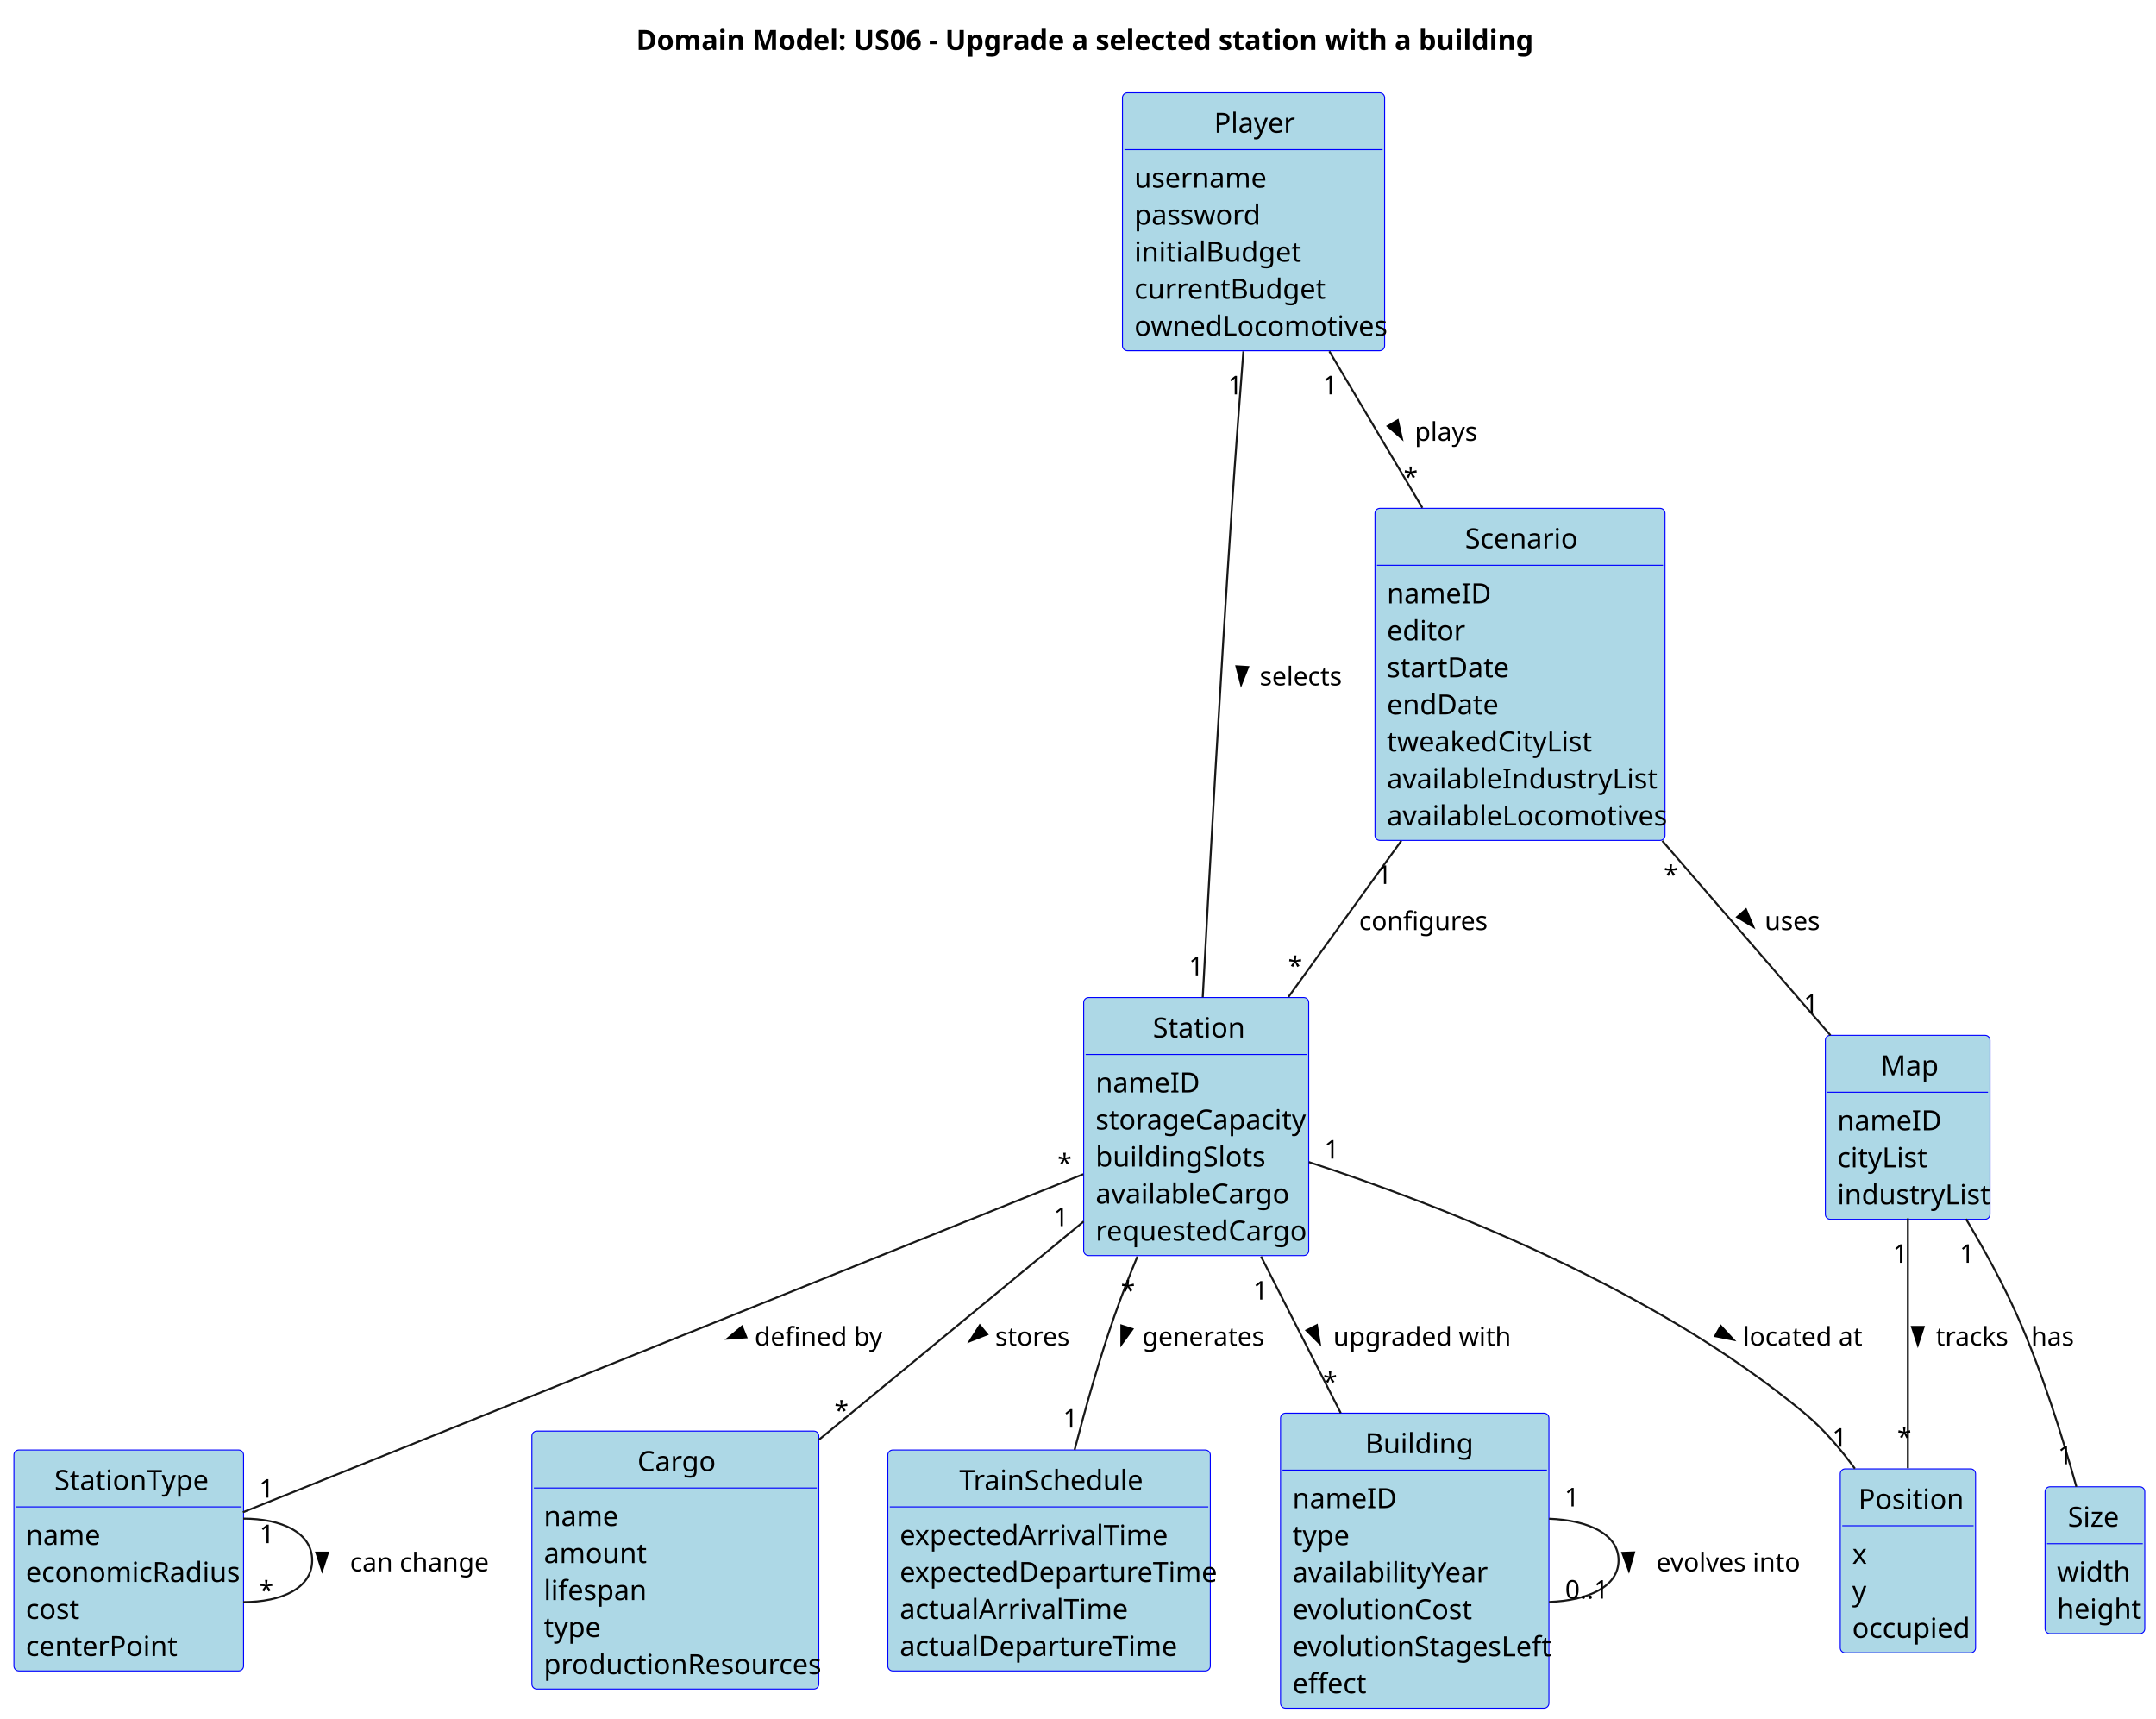
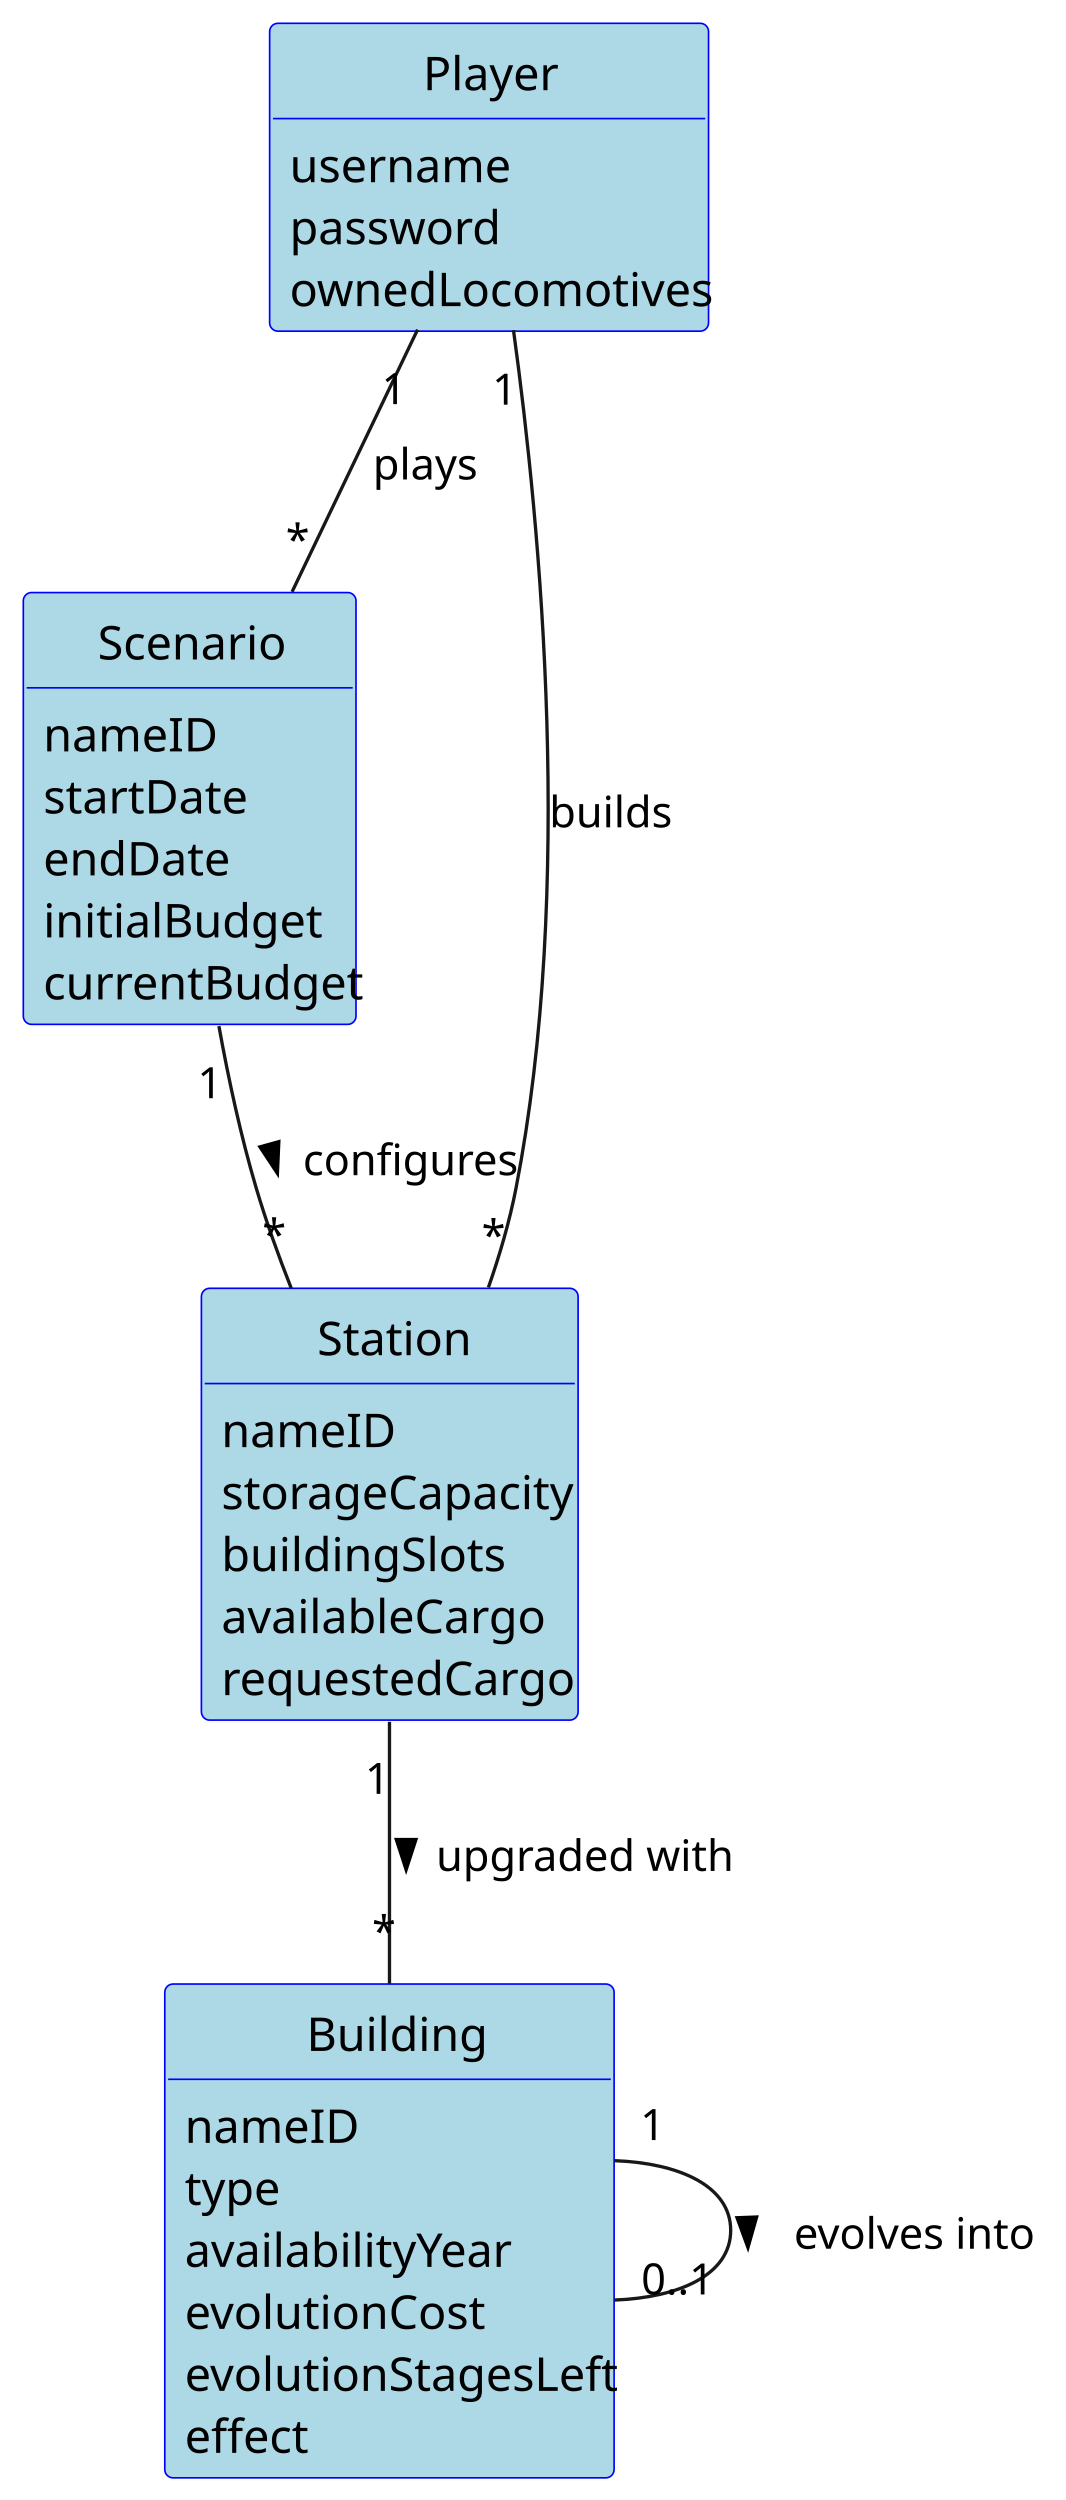
- <svg xmlns="http://www.w3.org/2000/svg" contentStyleType="text/css" height="605.5px" preserveAspectRatio="none" style="width:759px;height:605px;background:#FFFFFF;" version="1.1" viewBox="0 0 759 605" width="759.5px" zoomAndPan="magnify">
+ <svg xmlns="http://www.w3.org/2000/svg" contentStyleType="text/css" height="751px" preserveAspectRatio="none" style="width:320px;height:751px;background:#FFFFFF;" version="1.1" viewBox="0 0 320 751" width="320px" zoomAndPan="magnify">
  <defs />
  <g>
-     <text fill="#000000" font-family="sans-serif" font-size="9.8" font-weight="bold" lengthAdjust="spacing" textLength="302.207" x="223.972" y="17.575">Domain Model: US06 - Upgrade a selected station with a building</text>
    <g id="elem_Player">
-       <rect codeLine="16" fill="#ADD8E6" height="90.809" id="Player" rx="1.75" ry="1.75" style="stroke:#0000FF;stroke-width:0.35;" width="92.293" x="395.15" y="32.635" />
-       <text fill="#000000" font-family="sans-serif" font-size="9.8" lengthAdjust="spacing" textLength="27.778" x="427.408" y="46.71">Player</text>
-       <line style="stroke:#0000FF;stroke-width:0.35;" x1="395.85" x2="486.743" y1="52.669" y2="52.669" />
-       <text fill="#000000" font-family="sans-serif" font-size="9.8" lengthAdjust="spacing" textLength="43.578" x="399.35" y="66.045">username</text>
-       <text fill="#000000" font-family="sans-serif" font-size="9.8" lengthAdjust="spacing" textLength="41.942" x="399.35" y="79.079">password</text>
-       <text fill="#000000" font-family="sans-serif" font-size="9.8" lengthAdjust="spacing" textLength="53.393" x="399.35" y="92.114">initialBudget</text>
-       <text fill="#000000" font-family="sans-serif" font-size="9.8" lengthAdjust="spacing" textLength="61.561" x="399.35" y="105.149">currentBudget</text>
-       <text fill="#000000" font-family="sans-serif" font-size="9.8" lengthAdjust="spacing" textLength="83.893" x="399.35" y="118.184">ownedLocomotives</text>
+       <rect codeLine="11" fill="#ADD8E6" height="92.484" id="Player" rx="2.5" ry="2.5" style="stroke:#0000FF;stroke-width:0.5;" width="131.848" x="81" y="7" />
+       <text fill="#000000" font-family="sans-serif" font-size="14" lengthAdjust="spacing" textLength="39.683" x="127.082" y="27.107">Player</text>
+       <line style="stroke:#0000FF;stroke-width:0.5;" x1="82" x2="211.848" y1="35.621" y2="35.621" />
+       <text fill="#000000" font-family="sans-serif" font-size="14" lengthAdjust="spacing" textLength="62.255" x="87" y="54.728">username</text>
+       <text fill="#000000" font-family="sans-serif" font-size="14" lengthAdjust="spacing" textLength="59.917" x="87" y="73.35">password</text>
+       <text fill="#000000" font-family="sans-serif" font-size="14" lengthAdjust="spacing" textLength="119.848" x="87" y="91.971">ownedLocomotives</text>
    </g>
-     <g id="elem_Map">
-       <rect codeLine="24" fill="#ADD8E6" height="64.739" id="Map" rx="1.75" ry="1.75" style="stroke:#0000FF;stroke-width:0.35;" width="57.965" x="642.6" y="364.435" />
-       <text fill="#000000" font-family="sans-serif" font-size="9.8" lengthAdjust="spacing" textLength="19.064" x="662.05" y="378.51">Map</text>
-       <line style="stroke:#0000FF;stroke-width:0.35;" x1="643.3" x2="699.865" y1="384.469" y2="384.469" />
-       <text fill="#000000" font-family="sans-serif" font-size="9.8" lengthAdjust="spacing" textLength="34.314" x="646.8" y="397.845">nameID</text>
-       <text fill="#000000" font-family="sans-serif" font-size="9.8" lengthAdjust="spacing" textLength="29.95" x="646.8" y="410.88">cityList</text>
-       <text fill="#000000" font-family="sans-serif" font-size="9.8" lengthAdjust="spacing" textLength="49.565" x="646.8" y="423.914">industryList</text>
-     </g>
-     <g id="elem_Size">
-       <rect codeLine="30" fill="#ADD8E6" height="51.704" id="Size" rx="1.75" ry="1.75" style="stroke:#0000FF;stroke-width:0.35;" width="35.101" x="719.95" y="523.335" />
-       <text fill="#000000" font-family="sans-serif" font-size="9.8" lengthAdjust="spacing" textLength="19.064" x="727.969" y="537.41">Size</text>
-       <line style="stroke:#0000FF;stroke-width:0.35;" x1="720.65" x2="754.351" y1="543.37" y2="543.37" />
-       <text fill="#000000" font-family="sans-serif" font-size="9.8" lengthAdjust="spacing" textLength="22.878" x="724.15" y="556.745">width</text>
-       <text fill="#000000" font-family="sans-serif" font-size="9.8" lengthAdjust="spacing" textLength="26.701" x="724.15" y="569.779">height</text>
+     <g id="elem_Scenario">
+       <rect codeLine="17" fill="#ADD8E6" height="129.727" id="Scenario" rx="2.5" ry="2.5" style="stroke:#0000FF;stroke-width:0.5;" width="99.944" x="7" y="178" />
+       <text fill="#000000" font-family="sans-serif" font-size="14" lengthAdjust="spacing" textLength="55.255" x="29.345" y="198.107">Scenario</text>
+       <line style="stroke:#0000FF;stroke-width:0.5;" x1="8" x2="105.944" y1="206.621" y2="206.621" />
+       <text fill="#000000" font-family="sans-serif" font-size="14" lengthAdjust="spacing" textLength="49.02" x="13" y="225.728">nameID</text>
+       <text fill="#000000" font-family="sans-serif" font-size="14" lengthAdjust="spacing" textLength="56.8" x="13" y="244.35">startDate</text>
+       <text fill="#000000" font-family="sans-serif" font-size="14" lengthAdjust="spacing" textLength="52.931" x="13" y="262.971">endDate</text>
+       <text fill="#000000" font-family="sans-serif" font-size="14" lengthAdjust="spacing" textLength="76.275" x="13" y="281.592">initialBudget</text>
+       <text fill="#000000" font-family="sans-serif" font-size="14" lengthAdjust="spacing" textLength="87.944" x="13" y="300.213">currentBudget</text>
    </g>
    <g id="elem_Station">
-       <rect codeLine="35" fill="#ADD8E6" height="90.809" id="Station" rx="1.75" ry="1.75" style="stroke:#0000FF;stroke-width:0.35;" width="79.216" x="381.5" y="351.135" />
-       <text fill="#000000" font-family="sans-serif" font-size="9.8" lengthAdjust="spacing" textLength="30.51" x="405.853" y="365.21">Station</text>
-       <line style="stroke:#0000FF;stroke-width:0.35;" x1="382.2" x2="460.015" y1="371.17" y2="371.17" />
-       <text fill="#000000" font-family="sans-serif" font-size="9.8" lengthAdjust="spacing" textLength="34.314" x="385.7" y="384.545">nameID</text>
-       <text fill="#000000" font-family="sans-serif" font-size="9.8" lengthAdjust="spacing" textLength="70.816" x="385.7" y="397.579">storageCapacity</text>
-       <text fill="#000000" font-family="sans-serif" font-size="9.8" lengthAdjust="spacing" textLength="55.57" x="385.7" y="410.614">buildingSlots</text>
-       <text fill="#000000" font-family="sans-serif" font-size="9.8" lengthAdjust="spacing" textLength="65.375" x="385.7" y="423.649">availableCargo</text>
-       <text fill="#000000" font-family="sans-serif" font-size="9.8" lengthAdjust="spacing" textLength="70.28" x="385.7" y="436.684">requestedCargo</text>
-     </g>
-     <g id="elem_StationType">
-       <rect codeLine="43" fill="#ADD8E6" height="77.774" id="StationType" rx="1.75" ry="1.75" style="stroke:#0000FF;stroke-width:0.35;" width="80.847" x="4.9" y="510.385" />
-       <text fill="#000000" font-family="sans-serif" font-size="9.8" lengthAdjust="spacing" textLength="52.297" x="19.175" y="524.46">StationType</text>
-       <line style="stroke:#0000FF;stroke-width:0.35;" x1="5.6" x2="85.047" y1="530.419" y2="530.419" />
-       <text fill="#000000" font-family="sans-serif" font-size="9.8" lengthAdjust="spacing" textLength="24.514" x="9.1" y="543.795">name</text>
-       <text fill="#000000" font-family="sans-serif" font-size="9.8" lengthAdjust="spacing" textLength="72.447" x="9.1" y="556.83">economicRadius</text>
-       <text fill="#000000" font-family="sans-serif" font-size="9.8" lengthAdjust="spacing" textLength="17.973" x="9.1" y="569.864">cost</text>
-       <text fill="#000000" font-family="sans-serif" font-size="9.8" lengthAdjust="spacing" textLength="49.574" x="9.1" y="582.899">centerPoint</text>
-     </g>
-     <g id="elem_Cargo">
-       <rect codeLine="50" fill="#ADD8E6" height="90.809" id="Cargo" rx="1.75" ry="1.75" style="stroke:#0000FF;stroke-width:0.35;" width="101.007" x="187.25" y="503.735" />
-       <text fill="#000000" font-family="sans-serif" font-size="9.8" lengthAdjust="spacing" textLength="26.692" x="224.408" y="517.81">Cargo</text>
-       <line style="stroke:#0000FF;stroke-width:0.35;" x1="187.95" x2="287.557" y1="523.769" y2="523.769" />
-       <text fill="#000000" font-family="sans-serif" font-size="9.8" lengthAdjust="spacing" textLength="24.514" x="191.45" y="537.145">name</text>
-       <text fill="#000000" font-family="sans-serif" font-size="9.8" lengthAdjust="spacing" textLength="32.687" x="191.45" y="550.179">amount</text>
-       <text fill="#000000" font-family="sans-serif" font-size="9.8" lengthAdjust="spacing" textLength="33.778" x="191.45" y="563.214">lifespan</text>
-       <text fill="#000000" font-family="sans-serif" font-size="9.8" lengthAdjust="spacing" textLength="18.523" x="191.45" y="576.249">type</text>
-       <text fill="#000000" font-family="sans-serif" font-size="9.8" lengthAdjust="spacing" textLength="92.607" x="191.45" y="589.284">productionResources</text>
-     </g>
-     <g id="elem_TrainSchedule">
-       <rect codeLine="58" fill="#ADD8E6" height="77.774" id="TrainSchedule" rx="1.75" ry="1.75" style="stroke:#0000FF;stroke-width:0.35;" width="113.53" x="312.55" y="510.385" />
-       <text fill="#000000" font-family="sans-serif" font-size="9.8" lengthAdjust="spacing" textLength="63.193" x="337.719" y="524.46">TrainSchedule</text>
-       <line style="stroke:#0000FF;stroke-width:0.35;" x1="313.25" x2="425.38" y1="530.419" y2="530.419" />
-       <text fill="#000000" font-family="sans-serif" font-size="9.8" lengthAdjust="spacing" textLength="89.32" x="316.75" y="543.795">expectedArrivalTime</text>
-       <text fill="#000000" font-family="sans-serif" font-size="9.8" lengthAdjust="spacing" textLength="105.13" x="316.75" y="556.83">expectedDepartureTime</text>
-       <text fill="#000000" font-family="sans-serif" font-size="9.8" lengthAdjust="spacing" textLength="75.696" x="316.75" y="569.864">actualArrivalTime</text>
-       <text fill="#000000" font-family="sans-serif" font-size="9.8" lengthAdjust="spacing" textLength="91.507" x="316.75" y="582.899">actualDepartureTime</text>
+       <rect codeLine="25" fill="#ADD8E6" height="129.727" id="Station" rx="2.5" ry="2.5" style="stroke:#0000FF;stroke-width:0.5;" width="113.165" x="60.5" y="387" />
+       <text fill="#000000" font-family="sans-serif" font-size="14" lengthAdjust="spacing" textLength="43.586" x="95.29" y="407.107">Station</text>
+       <line style="stroke:#0000FF;stroke-width:0.5;" x1="61.5" x2="172.665" y1="415.621" y2="415.621" />
+       <text fill="#000000" font-family="sans-serif" font-size="14" lengthAdjust="spacing" textLength="49.02" x="66.5" y="434.728">nameID</text>
+       <text fill="#000000" font-family="sans-serif" font-size="14" lengthAdjust="spacing" textLength="101.165" x="66.5" y="453.35">storageCapacity</text>
+       <text fill="#000000" font-family="sans-serif" font-size="14" lengthAdjust="spacing" textLength="79.386" x="66.5" y="471.971">buildingSlots</text>
+       <text fill="#000000" font-family="sans-serif" font-size="14" lengthAdjust="spacing" textLength="93.393" x="66.5" y="490.592">availableCargo</text>
+       <text fill="#000000" font-family="sans-serif" font-size="14" lengthAdjust="spacing" textLength="100.399" x="66.5" y="509.213">requestedCargo</text>
    </g>
    <g id="elem_Building">
-       <rect codeLine="65" fill="#ADD8E6" height="103.843" id="Building" rx="1.75" ry="1.75" style="stroke:#0000FF;stroke-width:0.35;" width="94.485" x="450.8" y="497.435" />
-       <text fill="#000000" font-family="sans-serif" font-size="9.8" lengthAdjust="spacing" textLength="34.869" x="480.608" y="511.51">Building</text>
-       <line style="stroke:#0000FF;stroke-width:0.35;" x1="451.5" x2="544.585" y1="517.47" y2="517.47" />
-       <text fill="#000000" font-family="sans-serif" font-size="9.8" lengthAdjust="spacing" textLength="34.314" x="455" y="530.845">nameID</text>
-       <text fill="#000000" font-family="sans-serif" font-size="9.8" lengthAdjust="spacing" textLength="18.523" x="455" y="543.88">type</text>
-       <text fill="#000000" font-family="sans-serif" font-size="9.8" lengthAdjust="spacing" textLength="65.911" x="455" y="556.914">availabilityYear</text>
-       <text fill="#000000" font-family="sans-serif" font-size="9.8" lengthAdjust="spacing" textLength="59.379" x="455" y="569.949">evolutionCost</text>
-       <text fill="#000000" font-family="sans-serif" font-size="9.8" lengthAdjust="spacing" textLength="86.085" x="455" y="582.984">evolutionStagesLeft</text>
-       <text fill="#000000" font-family="sans-serif" font-size="9.8" lengthAdjust="spacing" textLength="23.969" x="455" y="596.019">effect</text>
+       <rect codeLine="33" fill="#ADD8E6" height="148.348" id="Building" rx="2.5" ry="2.5" style="stroke:#0000FF;stroke-width:0.5;" width="134.978" x="49.5" y="596" />
+       <text fill="#000000" font-family="sans-serif" font-size="14" lengthAdjust="spacing" textLength="49.813" x="92.082" y="616.107">Building</text>
+       <line style="stroke:#0000FF;stroke-width:0.5;" x1="50.5" x2="183.478" y1="624.621" y2="624.621" />
+       <text fill="#000000" font-family="sans-serif" font-size="14" lengthAdjust="spacing" textLength="49.02" x="55.5" y="643.729">nameID</text>
+       <text fill="#000000" font-family="sans-serif" font-size="14" lengthAdjust="spacing" textLength="26.462" x="55.5" y="662.35">type</text>
+       <text fill="#000000" font-family="sans-serif" font-size="14" lengthAdjust="spacing" textLength="94.158" x="55.5" y="680.971">availabilityYear</text>
+       <text fill="#000000" font-family="sans-serif" font-size="14" lengthAdjust="spacing" textLength="84.827" x="55.5" y="699.592">evolutionCost</text>
+       <text fill="#000000" font-family="sans-serif" font-size="14" lengthAdjust="spacing" textLength="122.978" x="55.5" y="718.213">evolutionStagesLeft</text>
+       <text fill="#000000" font-family="sans-serif" font-size="14" lengthAdjust="spacing" textLength="34.241" x="55.5" y="736.834">effect</text>
    </g>
-     <g id="elem_Scenario">
-       <rect codeLine="74" fill="#ADD8E6" height="116.878" id="Scenario" rx="1.75" ry="1.75" style="stroke:#0000FF;stroke-width:0.35;" width="102.098" x="484.05" y="178.935" />
-       <text fill="#000000" font-family="sans-serif" font-size="9.8" lengthAdjust="spacing" textLength="38.678" x="515.76" y="193.01">Scenario</text>
-       <line style="stroke:#0000FF;stroke-width:0.35;" x1="484.75" x2="585.448" y1="198.97" y2="198.97" />
-       <text fill="#000000" font-family="sans-serif" font-size="9.8" lengthAdjust="spacing" textLength="34.314" x="488.25" y="212.345">nameID</text>
-       <text fill="#000000" font-family="sans-serif" font-size="9.8" lengthAdjust="spacing" textLength="24.514" x="488.25" y="225.38">editor</text>
-       <text fill="#000000" font-family="sans-serif" font-size="9.8" lengthAdjust="spacing" textLength="39.76" x="488.25" y="238.414">startDate</text>
-       <text fill="#000000" font-family="sans-serif" font-size="9.8" lengthAdjust="spacing" textLength="37.051" x="488.25" y="251.449">endDate</text>
-       <text fill="#000000" font-family="sans-serif" font-size="9.8" lengthAdjust="spacing" textLength="68.629" x="488.25" y="264.484">tweakedCityList</text>
-       <text fill="#000000" font-family="sans-serif" font-size="9.8" lengthAdjust="spacing" textLength="88.793" x="488.25" y="277.519">availableIndustryList</text>
-       <text fill="#000000" font-family="sans-serif" font-size="9.8" lengthAdjust="spacing" textLength="93.698" x="488.25" y="290.553">availableLocomotives</text>
-     </g>
-     <g id="elem_Position">
-       <rect codeLine="84" fill="#ADD8E6" height="64.739" id="Position" rx="1.75" ry="1.75" style="stroke:#0000FF;stroke-width:0.35;" width="47.629" x="647.85" y="517.035" />
-       <text fill="#000000" font-family="sans-serif" font-size="9.8" lengthAdjust="spacing" textLength="34.865" x="654.232" y="531.11">Position</text>
-       <line style="stroke:#0000FF;stroke-width:0.35;" x1="648.55" x2="694.779" y1="537.069" y2="537.069" />
-       <text fill="#000000" font-family="sans-serif" font-size="9.8" lengthAdjust="spacing" textLength="4.9" x="652.05" y="550.445">x</text>
-       <text fill="#000000" font-family="sans-serif" font-size="9.8" lengthAdjust="spacing" textLength="4.9" x="652.05" y="563.48">y</text>
-       <text fill="#000000" font-family="sans-serif" font-size="9.8" lengthAdjust="spacing" textLength="39.229" x="652.05" y="576.514">occupied</text>
+     <g id="link_Player_Scenario">
+       <path codeLine="43" d="M125.44,99.03 C114.16,122.6 100.14,151.88 87.74,177.78 " fill="none" id="Player-Scenario" style="stroke:#181818;stroke-width:1.0;" />
+       <text fill="#000000" font-family="sans-serif" font-size="13" lengthAdjust="spacing" textLength="30.348" x="112" y="144.028">plays</text>
+       <text fill="#000000" font-family="sans-serif" font-size="13" lengthAdjust="spacing" textLength="7.23" x="114.632" y="121.393">1</text>
+       <text fill="#000000" font-family="sans-serif" font-size="13" lengthAdjust="spacing" textLength="5.059" x="85.835" y="166.776">*</text>
    </g>
    <g id="link_Player_Station">
-       <path codeLine="91" d="M437.724,123.67 C436.373,140.939 434.868,160.847 433.65,178.935 C429.632,238.421 425.775,307.14 423.409,351.037 " fill="none" id="Player-Station" style="stroke:#181818;stroke-width:0.7;" />
-       <polygon fill="#000000" points="436.93,240.98,439.381,234.79,435.275,234.531,436.93,240.98" style="stroke:#000000;stroke-width:0.7;" />
-       <text fill="#000000" font-family="sans-serif" font-size="9.1" lengthAdjust="spacing" textLength="28.322" x="443.45" y="241.255">selects</text>
-       <text fill="#000000" font-family="sans-serif" font-size="9.1" lengthAdjust="spacing" textLength="5.061" x="432.211" y="138.819">1</text>
-       <text fill="#000000" font-family="sans-serif" font-size="9.1" lengthAdjust="spacing" textLength="5.061" x="418.502" y="343.34">1</text>
+       <path codeLine="44" d="M154.25,99.17 C162.44,158.82 172.53,266.86 155,357 C153.08,366.85 150.14,376.97 146.71,386.76 " fill="none" id="Player-Station" style="stroke:#181818;stroke-width:1.0;" />
+       <text fill="#000000" font-family="sans-serif" font-size="13" lengthAdjust="spacing" textLength="33.966" x="165" y="248.528">builds</text>
+       <text fill="#000000" font-family="sans-serif" font-size="13" lengthAdjust="spacing" textLength="7.23" x="147.853" y="121.555">1</text>
+       <text fill="#000000" font-family="sans-serif" font-size="13" lengthAdjust="spacing" textLength="5.059" x="144.68" y="375.754">*</text>
    </g>
-     <g id="link_Station_Cargo">
-       <path codeLine="92" d="M381.479,429.955 C354.207,452.439 317.723,482.525 288.323,506.759 " fill="none" id="Station-Cargo" style="stroke:#181818;stroke-width:0.7;" />
-       <polygon fill="#000000" points="341.349,472.113,347.543,469.673,344.926,466.498,341.349,472.113" style="stroke:#000000;stroke-width:0.7;" />
-       <text fill="#000000" font-family="sans-serif" font-size="9.1" lengthAdjust="spacing" textLength="24.781" x="350.35" y="473.655">stores</text>
-       <text fill="#000000" font-family="sans-serif" font-size="9.1" lengthAdjust="spacing" textLength="5.061" x="370.935" y="431.579">1</text>
-       <text fill="#000000" font-family="sans-serif" font-size="9.1" lengthAdjust="spacing" textLength="3.541" x="293.721" y="499.705">*</text>
+     <g id="link_Scenario_Station">
+       <path codeLine="45" d="M65.76,308.24 C68.67,324.33 72.38,341.43 77,357 C79.93,366.86 83.58,377.08 87.49,386.99 " fill="none" id="Scenario-Station" style="stroke:#181818;stroke-width:1.0;" />
+       <polygon fill="#000000" points="83.33,352.465,83.757,342.964,78.091,344.528,83.33,352.465" style="stroke:#000000;stroke-width:1.0;" />
+       <text fill="#000000" font-family="sans-serif" font-size="13" lengthAdjust="spacing" textLength="59.979" x="91" y="353.028">configures</text>
+       <text fill="#000000" font-family="sans-serif" font-size="13" lengthAdjust="spacing" textLength="7.23" x="59.317" y="329.902">1</text>
+       <text fill="#000000" font-family="sans-serif" font-size="13" lengthAdjust="spacing" textLength="5.059" x="78.783" y="375.551">*</text>
    </g>
    <g id="link_Station_Building">
-       <path codeLine="93" d="M443.947,442.289 C452.767,459.614 462.903,479.522 472.003,497.386 " fill="none" id="Station-Building" style="stroke:#181818;stroke-width:0.7;" />
-       <polygon fill="#000000" points="464.638,473.005,463.598,466.43,459.932,468.297,464.638,473.005" style="stroke:#000000;stroke-width:0.7;" />
-       <text fill="#000000" font-family="sans-serif" font-size="9.1" lengthAdjust="spacing" textLength="57.168" x="469.35" y="473.655">upgraded with</text>
-       <text fill="#000000" font-family="sans-serif" font-size="9.1" lengthAdjust="spacing" textLength="5.061" x="441.158" y="457.451">1</text>
-       <text fill="#000000" font-family="sans-serif" font-size="9.1" lengthAdjust="spacing" textLength="3.541" x="465.769" y="489.614">*</text>
+       <path codeLine="46" d="M117,517.22 C117,541.97 117,570.41 117,595.93 " fill="none" id="Station-Building" style="stroke:#181818;stroke-width:1.0;" />
+       <polygon fill="#000000" points="122,561.645,124.939,552.6,119.061,552.6,122,561.645" style="stroke:#000000;stroke-width:1.0;" />
+       <text fill="#000000" font-family="sans-serif" font-size="13" lengthAdjust="spacing" textLength="81.669" x="131" y="562.028">upgraded with</text>
+       <text fill="#000000" font-family="sans-serif" font-size="13" lengthAdjust="spacing" textLength="7.23" x="109.642" y="538.88">1</text>
+       <text fill="#000000" font-family="sans-serif" font-size="13" lengthAdjust="spacing" textLength="5.059" x="111.758" y="584.827">*</text>
    </g>
    <g id="link_Building_Building">
-       <path codeLine="94" d="M545.321,534.577 C559.111,535.088 569.8,539.974 569.8,549.235 C569.8,558.496 559.111,563.382 545.321,563.893 " fill="none" id="Building-Building" style="stroke:#181818;stroke-width:0.7;" />
-       <polygon fill="#000000" points="573.43,552.834,575.251,546.431,571.139,546.583,573.43,552.834" style="stroke:#000000;stroke-width:0.7;" />
-       <text fill="#000000" font-family="sans-serif" font-size="9.1" lengthAdjust="spacing" textLength="48.055" x="583.1" y="553.105">evolves into</text>
-       <text fill="#000000" font-family="sans-serif" font-size="9.1" lengthAdjust="spacing" textLength="5.061" x="550.769" y="530.24">1</text>
-       <text fill="#000000" font-family="sans-serif" font-size="9.1" lengthAdjust="spacing" textLength="15.178" x="550.979" y="562.709">0..1</text>
-     </g>
-     <g id="link_Station_TrainSchedule">
-       <path codeLine="95" d="M400.4,442.296 C397.53,449.205 394.744,456.317 392.35,463.135 C387.009,478.353 382.158,495.454 378.301,510.329 " fill="none" id="Station-TrainSchedule" style="stroke:#181818;stroke-width:0.7;" />
-       <polygon fill="#000000" points="394.769,473.215,398.681,467.829,394.768,466.558,394.769,473.215" style="stroke:#000000;stroke-width:0.7;" />
-       <text fill="#000000" font-family="sans-serif" font-size="9.1" lengthAdjust="spacing" textLength="40.475" x="402.15" y="473.655">generates</text>
-       <text fill="#000000" font-family="sans-serif" font-size="9.1" lengthAdjust="spacing" textLength="3.541" x="394.586" y="457.458">*</text>
-       <text fill="#000000" font-family="sans-serif" font-size="9.1" lengthAdjust="spacing" textLength="5.061" x="374.249" y="502.51">1</text>
-     </g>
-     <g id="link_Station_StationType">
-       <path codeLine="96" d="M381.353,413.302 C309.358,442.261 157.99,503.147 85.512,532.302 " fill="none" id="Station-StationType" style="stroke:#181818;stroke-width:0.7;" />
-       <polygon fill="#000000" points="256.103,471.193,262.745,470.739,261.209,466.921,256.103,471.193" style="stroke:#000000;stroke-width:0.7;" />
-       <text fill="#000000" font-family="sans-serif" font-size="9.1" lengthAdjust="spacing" textLength="41.994" x="265.65" y="473.655">defined by</text>
-       <text fill="#000000" font-family="sans-serif" font-size="9.1" lengthAdjust="spacing" textLength="3.541" x="372.279" y="412.688">*</text>
-       <text fill="#000000" font-family="sans-serif" font-size="9.1" lengthAdjust="spacing" textLength="5.061" x="91.252" y="527.155">1</text>
-     </g>
-     <g id="link_StationType_StationType">
-       <path codeLine="97" d="M85.617,534.535 C99.106,534.535 109.9,539.435 109.9,549.235 C109.9,559.035 99.106,563.935 85.617,563.935 " fill="none" id="StationType-StationType" style="stroke:#181818;stroke-width:0.7;" />
-       <polygon fill="#000000" points="113.4,552.837,115.457,546.505,111.343,546.505,113.4,552.837" style="stroke:#000000;stroke-width:0.7;" />
-       <text fill="#000000" font-family="sans-serif" font-size="9.1" lengthAdjust="spacing" textLength="47.055" x="123.2" y="553.105">can change</text>
-       <text fill="#000000" font-family="sans-serif" font-size="9.1" lengthAdjust="spacing" textLength="5.061" x="91.371" y="543.188">1</text>
-       <text fill="#000000" font-family="sans-serif" font-size="9.1" lengthAdjust="spacing" textLength="3.541" x="91.269" y="563.039">*</text>
-     </g>
-     <g id="link_Map_Size">
-       <path codeLine="98" d="M692.104,429.052 C698.411,439.629 705.033,451.648 710.15,463.135 C718.9,482.756 726.145,506.038 730.975,523.335 " fill="none" id="Map-Size" style="stroke:#181818;stroke-width:0.7;" />
-       <text fill="#000000" font-family="sans-serif" font-size="9.1" lengthAdjust="spacing" textLength="14.672" x="715.05" y="473.655">has</text>
-       <text fill="#000000" font-family="sans-serif" font-size="9.1" lengthAdjust="spacing" textLength="5.061" x="689.87" y="444.497">1</text>
-       <text fill="#000000" font-family="sans-serif" font-size="9.1" lengthAdjust="spacing" textLength="5.061" x="724.435" y="515.41">1</text>
-     </g>
-     <g id="link_Map_Position">
-       <path codeLine="99" d="M671.65,428.849 C671.65,454.637 671.65,490.953 671.65,516.804 " fill="none" id="Map-Position" style="stroke:#181818;stroke-width:0.7;" />
-       <polygon fill="#000000" points="675.15,473.387,677.207,467.055,673.093,467.055,675.15,473.387" style="stroke:#000000;stroke-width:0.7;" />
-       <text fill="#000000" font-family="sans-serif" font-size="9.1" lengthAdjust="spacing" textLength="24.27" x="681.45" y="473.655">tracks</text>
-       <text fill="#000000" font-family="sans-serif" font-size="9.1" lengthAdjust="spacing" textLength="5.061" x="666.398" y="444.502">1</text>
-       <text fill="#000000" font-family="sans-serif" font-size="9.1" lengthAdjust="spacing" textLength="3.541" x="667.894" y="509.076">*</text>
-     </g>
-     <g id="link_Scenario_Map">
-       <path codeLine="100" d="M585.2,295.968 C605.213,319.11 627.473,344.849 644.399,364.421 " fill="none" id="Scenario-Map" style="stroke:#181818;stroke-width:0.7;" />
-       <polygon fill="#000000" points="617.24,326.234,614.654,320.099,611.542,322.791,617.24,326.234" style="stroke:#000000;stroke-width:0.7;" />
-       <text fill="#000000" font-family="sans-serif" font-size="9.1" lengthAdjust="spacing" textLength="19.222" x="621.25" y="327.355">uses</text>
-       <text fill="#000000" font-family="sans-serif" font-size="9.1" lengthAdjust="spacing" textLength="3.541" x="585.706" y="311.141">*</text>
-       <text fill="#000000" font-family="sans-serif" font-size="9.1" lengthAdjust="spacing" textLength="5.061" x="634.974" y="356.486">1</text>
-     </g>
-     <g id="link_Player_Scenario">
-       <path codeLine="101" d="M467.978,123.649 C478.163,140.785 489.923,160.574 500.731,178.76 " fill="none" id="Player-Scenario" style="stroke:#181818;stroke-width:0.7;" />
-       <polygon fill="#000000" points="493.538,154.395,492.072,147.901,488.535,150.004,493.538,154.395" style="stroke:#000000;stroke-width:0.7;" />
-       <text fill="#000000" font-family="sans-serif" font-size="9.1" lengthAdjust="spacing" textLength="21.244" x="498.05" y="155.155">plays</text>
-       <text fill="#000000" font-family="sans-serif" font-size="9.1" lengthAdjust="spacing" textLength="5.061" x="465.585" y="138.796">1</text>
-       <text fill="#000000" font-family="sans-serif" font-size="9.1" lengthAdjust="spacing" textLength="3.541" x="494.129" y="171.14">*</text>
-     </g>
-     <g id="link_Scenario_Station">
-       <path codeLine="102" d="M493.311,295.968 C480.207,314.091 465.955,333.817 453.593,350.918 " fill="none" id="Scenario-Station" style="stroke:#181818;stroke-width:0.7;" />
-       <text fill="#000000" font-family="sans-serif" font-size="9.1" lengthAdjust="spacing" textLength="41.985" x="478.45" y="327.355">configures</text>
-       <text fill="#000000" font-family="sans-serif" font-size="9.1" lengthAdjust="spacing" textLength="5.061" x="484.754" y="311.141">1</text>
-       <text fill="#000000" font-family="sans-serif" font-size="9.1" lengthAdjust="spacing" textLength="3.541" x="453.457" y="343.208">*</text>
-     </g>
-     <g id="link_Station_Position">
-       <path codeLine="103" d="M460.796,409.039 C506.576,423.984 582.26,453.3 635.25,497.435 C641.865,502.944 647.857,509.916 652.995,516.93 " fill="none" id="Station-Position" style="stroke:#181818;stroke-width:0.7;" />
-       <polygon fill="#000000" points="610.302,471.6,605.788,466.707,603.774,470.295,610.302,471.6" style="stroke:#000000;stroke-width:0.7;" />
-       <text fill="#000000" font-family="sans-serif" font-size="9.1" lengthAdjust="spacing" textLength="39.462" x="613.55" y="473.655">located at</text>
-       <text fill="#000000" font-family="sans-serif" font-size="9.1" lengthAdjust="spacing" textLength="5.061" x="466.205" y="407.811">1</text>
-       <text fill="#000000" font-family="sans-serif" font-size="9.1" lengthAdjust="spacing" textLength="5.061" x="645.005" y="509.221">1</text>
+       <path codeLine="47" d="M184.53,649.06 C204.23,649.79 219.5,656.77 219.5,670 C219.5,683.23 204.23,690.21 184.53,690.94 " fill="none" id="Building-Building" style="stroke:#181818;stroke-width:1.0;" />
+       <polygon fill="#000000" points="224.685,675.142,227.287,665.994,221.413,666.212,224.685,675.142" style="stroke:#000000;stroke-width:1.0;" />
+       <text fill="#000000" font-family="sans-serif" font-size="13" lengthAdjust="spacing" textLength="68.65" x="238.5" y="675.528">evolves into</text>
+       <text fill="#000000" font-family="sans-serif" font-size="13" lengthAdjust="spacing" textLength="7.23" x="192.313" y="642.865">1</text>
+       <text fill="#000000" font-family="sans-serif" font-size="13" lengthAdjust="spacing" textLength="21.684" x="192.613" y="689.248">0..1</text>
    </g>
  </g>
</svg>
